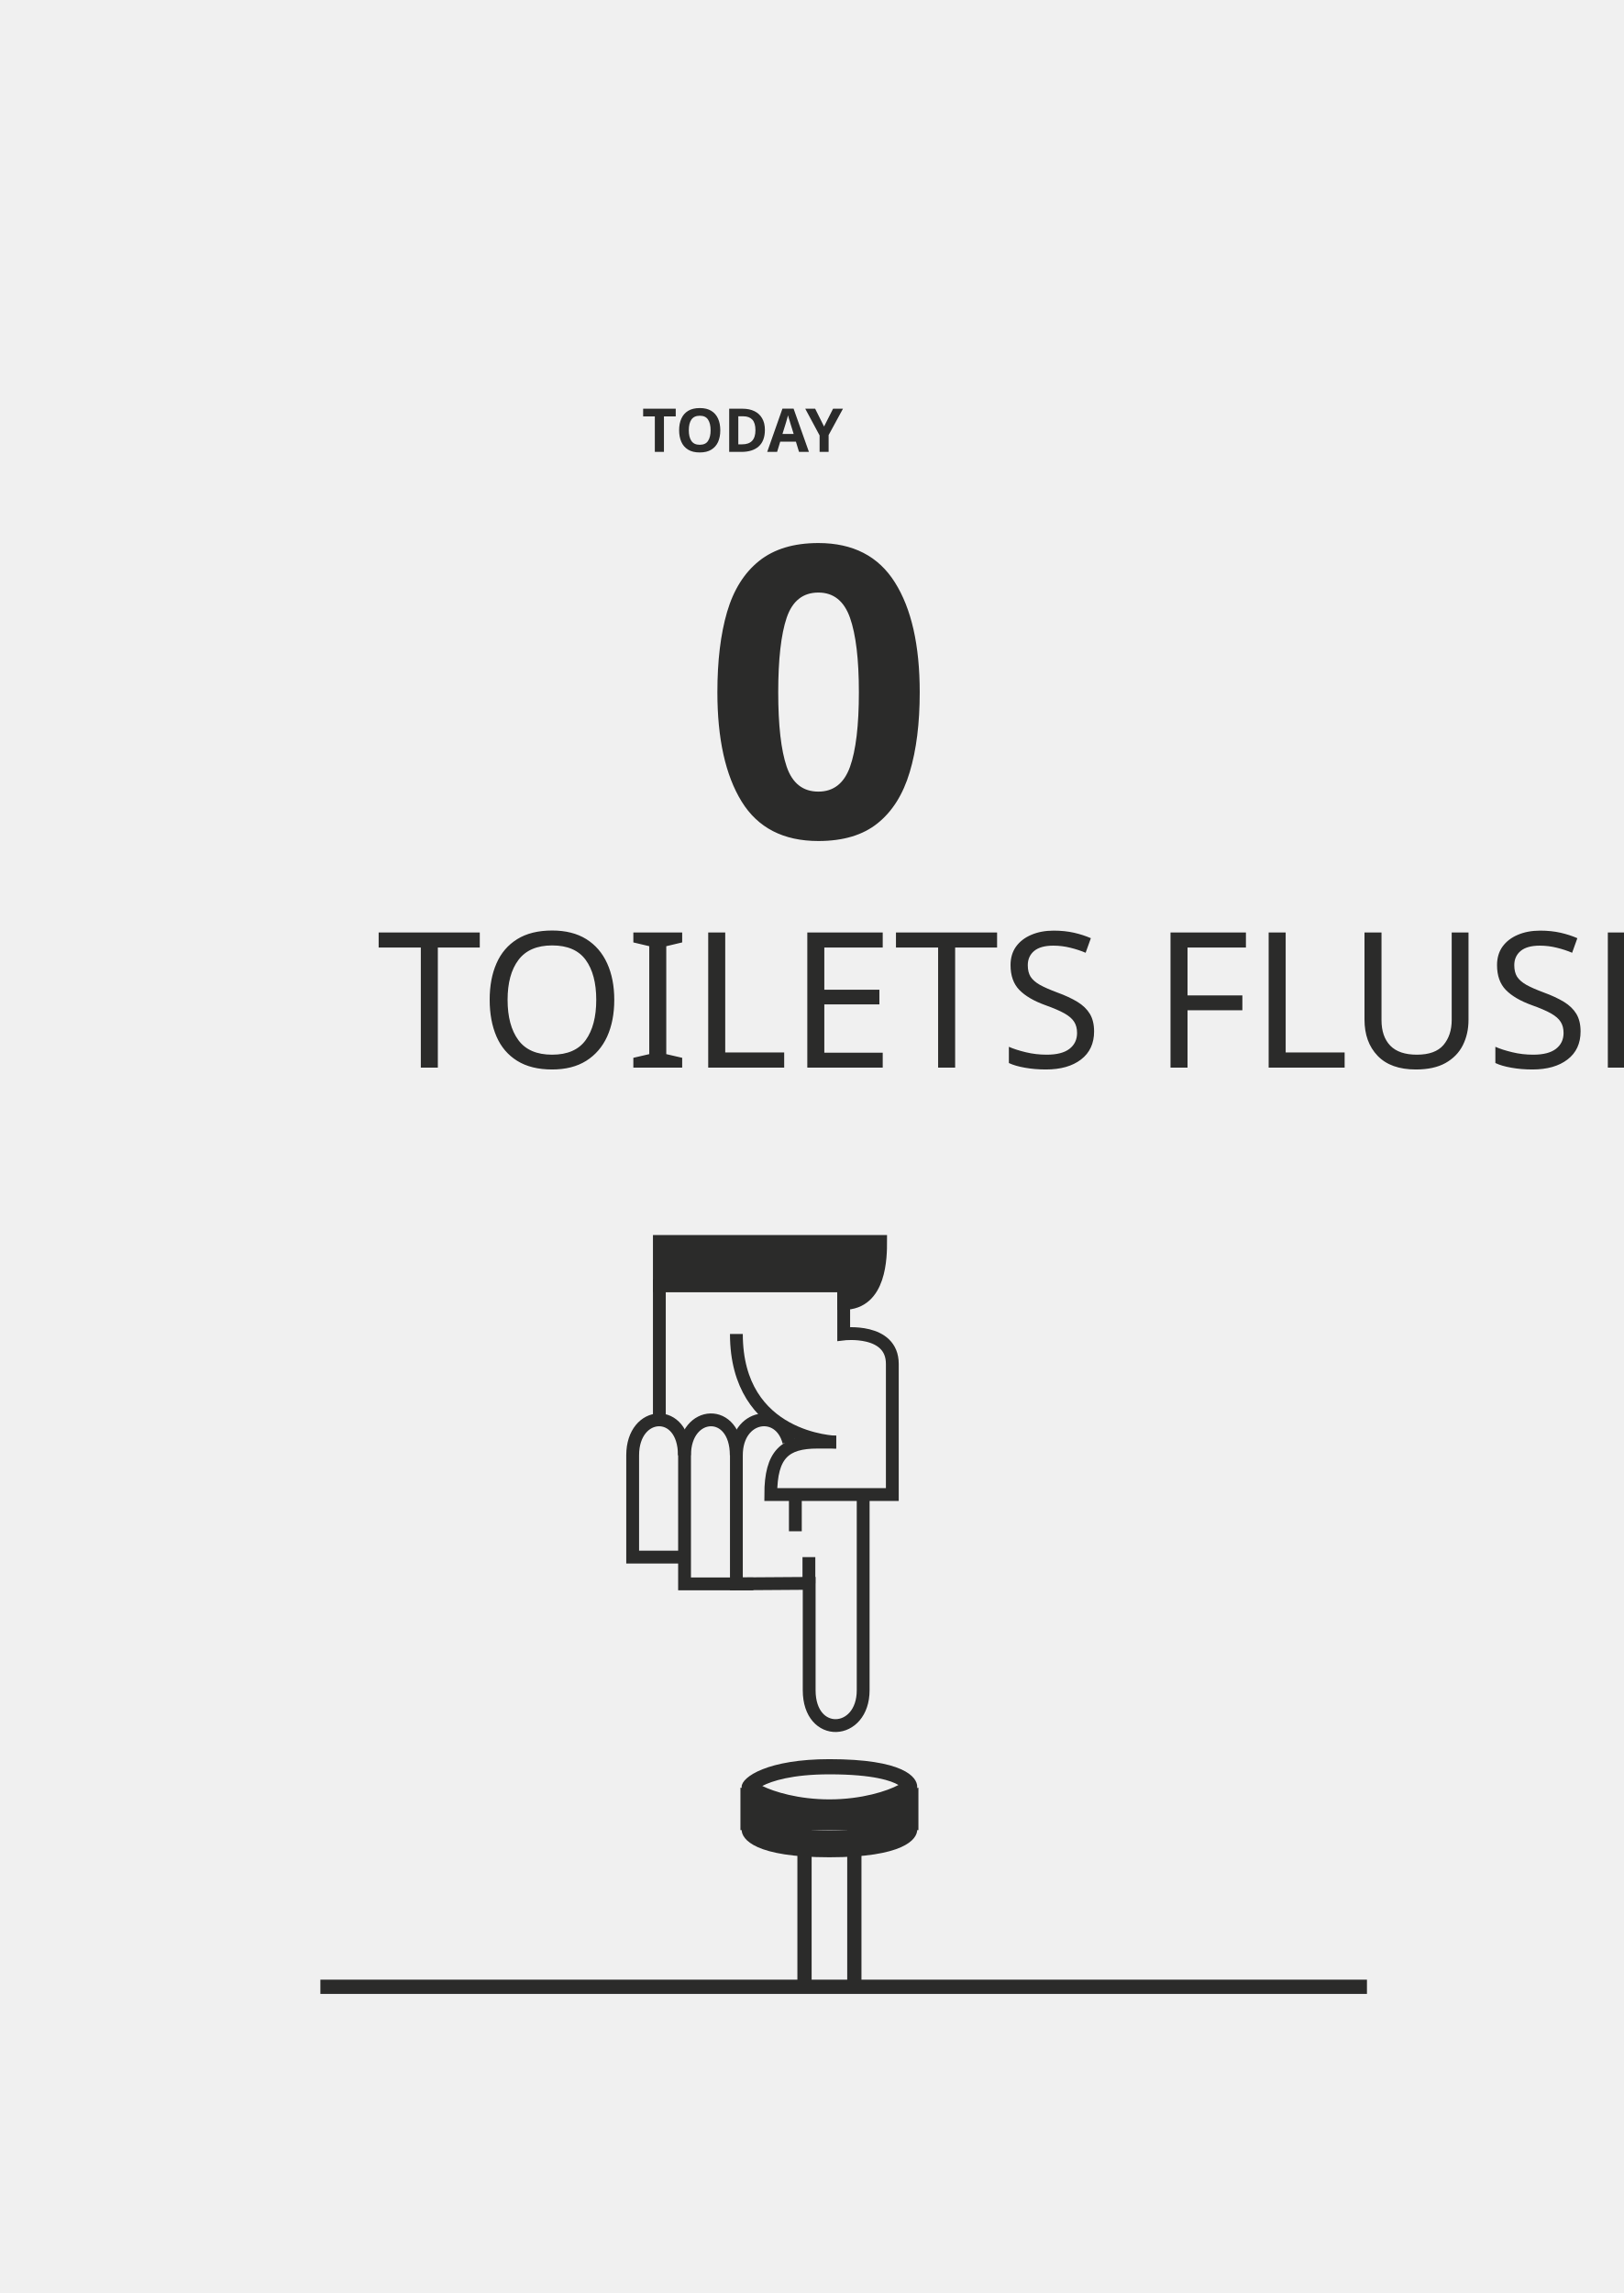
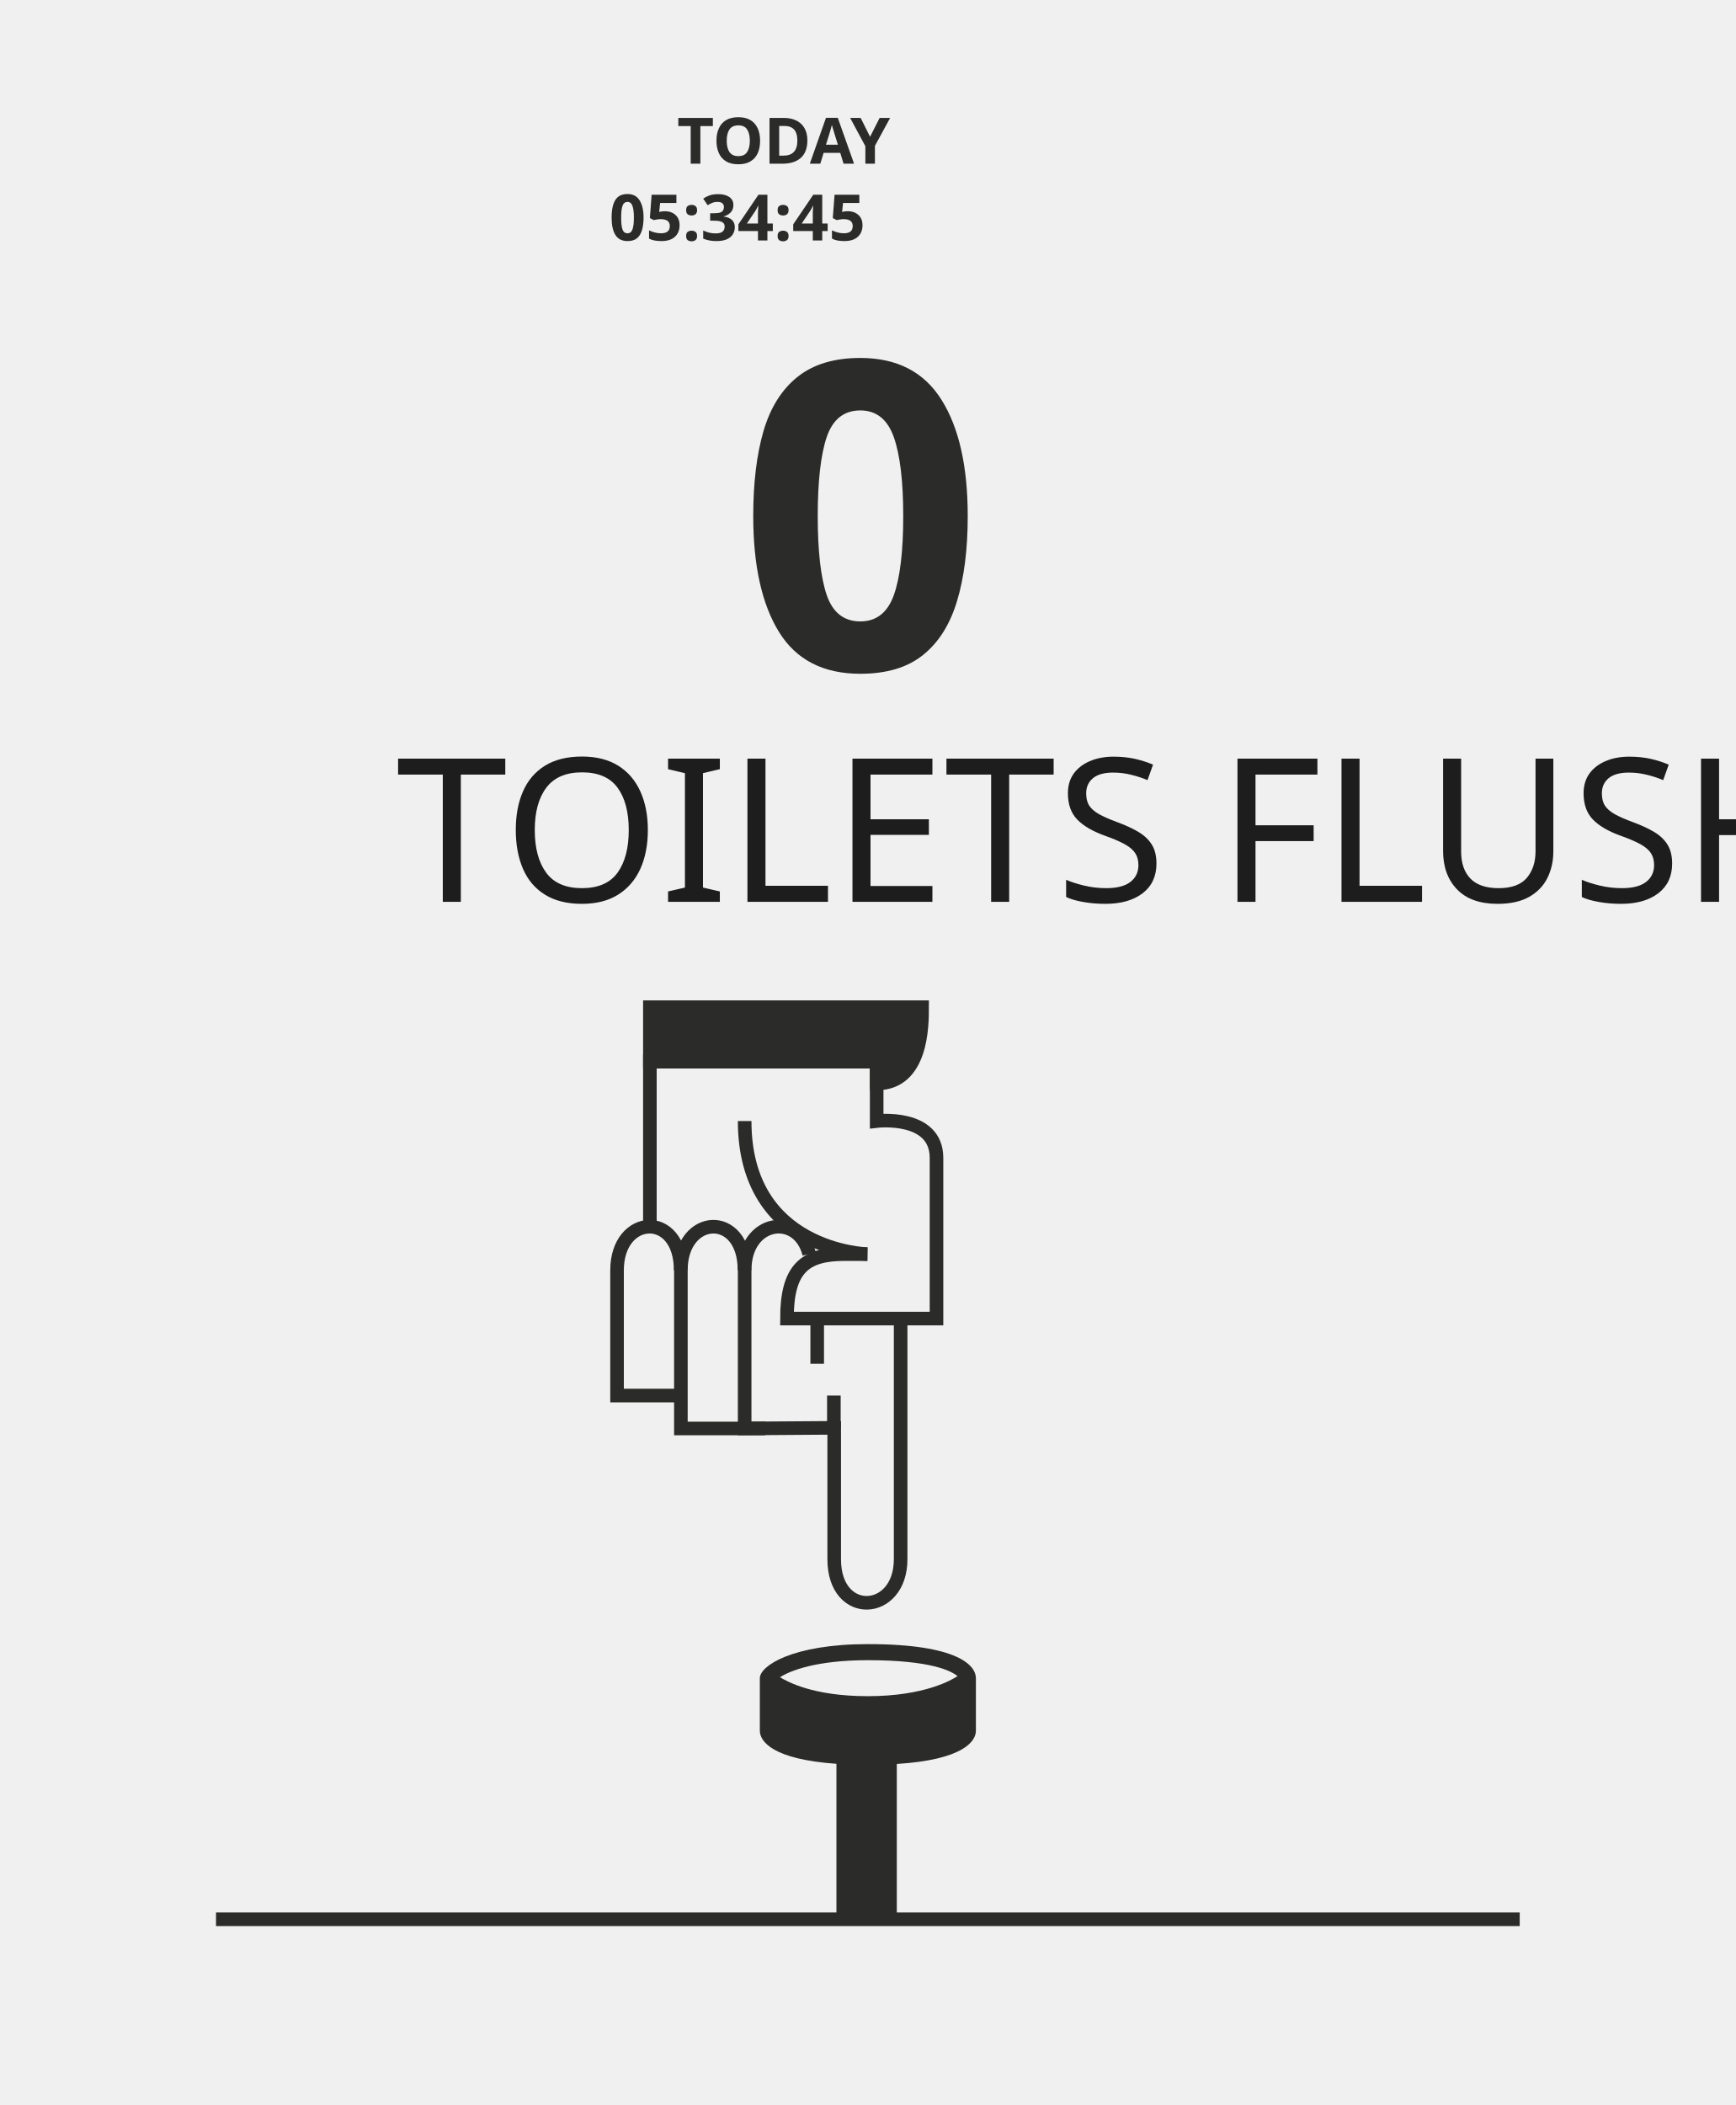
- <svg xmlns="http://www.w3.org/2000/svg" version="1.2" width="285" height="402.5" id="svg2" xml:space="preserve">
+ <svg xmlns="http://www.w3.org/2000/svg" id="svg2" version="1.1" width="287.5" height="348.621" xml:space="preserve">
  <defs id="defs6">
-     <clipPath id="clipPath32">
-       <path d="M 0,322 228,322 228,0 0,0 0,322 z" id="path34" />
+     <clipPath clipPathUnits="userSpaceOnUse" id="clipPath30">
+       <path d="m 0,278.897 230,0 L 230,0 0,0 0,278.897 z" id="path32" />
    </clipPath>
  </defs>
-   <g transform="matrix(1.25,0,0,-1.25,0,402.5)" id="g10">
-     <text transform="matrix(1,0,0,-1,90.1631,258.5415)" id="text12">
-       <tspan x="0 9.787 20.964 31.107 40.818" y="0" id="tspan14" style="font-size:8.481px;font-variant:normal;font-weight:bold;font-stretch:normal;writing-mode:lr-tb;fill:#2b2b2a;fill-opacity:1;fill-rule:nonzero;stroke:none;font-family:Idlewild Bold;-inkscape-font-specification:Idlewild-Bold">TODAY</tspan>
+   <g id="g10" transform="matrix(1.25,0,0,-1.25,0,348.6212)">
+     <text transform="matrix(1,0,0,-1,89.7109,257.2104)" id="text12">
+       <tspan style="fill:#2b2b2a;fill-opacity:1;fill-rule:nonzero;stroke:none;font-family:Idlewild Bold;font-variant:normal;font-weight:bold;font-stretch:normal;font-size:8.481;writing-mode:lr;-inkscape-font-specification:Idlewild-Bold" x="0" y="0" id="tspan14">TODAY</tspan>
+       <tspan style="fill:#2b2b2a;fill-opacity:1;fill-rule:nonzero;stroke:none;font-family:Idlewild Bold;font-variant:normal;font-weight:bold;font-stretch:normal;font-size:8.481;writing-mode:lr;-inkscape-font-specification:Idlewild-Bold" x="-8.981" y="10.177" id="date">05:34:45</tspan>
    </text>
-     <text x="115" y="-204.46" text-anchor="middle" transform="scale(1,-1)" id="value" style="font-size:56.938px;font-variant:normal;font-weight:900;font-stretch:normal;writing-mode:lr-tb;fill:#2b2b2a;fill-opacity:1;fill-rule:nonzero;stroke:none;font-family:TSTAR PRO Headline;-inkscape-font-specification:TSTARPRO-Headline">0</text>
-     <text transform="matrix(1,0,0,-1,52.9199,172.0806)" id="text20">
-       <tspan x="0 7.33 18.112 22.626 30.169 38.799 46.395 55.238 59.62 67.746 75.023 85.885 94.728 105.776 114.407" y="0" id="tspan22" style="font-size:26.557px;font-variant:normal;font-weight:300;font-stretch:condensed;writing-mode:lr-tb;fill:#2b2b2a;fill-opacity:1;fill-rule:nonzero;stroke:none;font-family:Gotham HTF Light Condensed;-inkscape-font-specification:GothamHTF-LightCondensed">TOILETS FLUSHED</tspan>
+     <text transform="matrix(1,0,0,-1,70.0483,190.1899)" style="fill:#2b2b2a;fill-opacity:1;fill-rule:nonzero;stroke:none;font-family:TSTAR PRO Headline;font-variant:normal;font-weight:900;font-stretch:normal;font-size:56.938;writing-mode:lr;-inkscape-font-specification:TSTARPRO-Headline" text-anchor="middle" x="44" y="0" id="value">0</text>
+     <text transform="matrix(1,0,0,-1,52.4863,159.4106)" id="text22" style="-inkscape-font-specification:Gotham HTF;font-family:Gotham HTF">
+       <tspan style="fill:#1d1d1d;fill-opacity:1;fill-rule:nonzero;stroke:none;font-family:Gotham HTF;font-variant:normal;font-weight:300;font-stretch:condensed;font-size:26.557;writing-mode:lr;-inkscape-font-specification:Gotham HTF" x="0 7.33 18.112 22.626 30.169 38.799 46.395 55.238 59.62 67.746 75.023 85.885 94.728 105.776 114.407" y="0" id="tspan24">TOILETS FLUSHED</tspan>
    </text>
-     <g transform="translate(129,65)" id="g24">
-       <path d="M 0,0 -25,0 -25,5.965 -12.5,3.521 0,5.965 0,0 z" id="path26" style="fill:#2b2b2a;fill-opacity:1;fill-rule:nonzero;stroke:none" />
-     </g>
-     <g id="g28">
-       <g clip-path="url(#clipPath32)" id="g30">
-         <g transform="translate(116.5,74.9653)" id="g36">
-           <path d="m 0,0 c -8.588,0 -12.333,-2.478 -12.333,-3.889 0,-1.411 5.521,-3.889 12.333,-3.889 6.811,0 12.333,2.478 12.333,3.889 C 12.333,-2.478 10.366,0 0,0 m 0,-2.13 c 6.236,0 8.744,-0.926 9.696,-1.497 C 8.164,-4.454 4.588,-5.648 0,-5.648 c -4.34,0 -7.775,1.068 -9.43,1.884 1.334,0.702 4.22,1.634 9.43,1.634" id="path38" style="fill:#2b2b2a;fill-opacity:1;fill-rule:nonzero;stroke:none" />
+     <g id="g26">
+       <g id="g28" clip-path="url(#clipPath30)">
+         <g id="g34" transform="translate(115,58.9341)">
+           <path d="M 0,0 C 8.376,0 11.077,-1.438 11.881,-2.111 11.192,-2.563 7.583,-4.768 0,-4.768 c -7.334,0 -10.704,1.957 -11.643,2.509 C -10.313,-1.396 -6.84,0 0,0 m 14.315,-9.348 0,6.964 c 0,1.638 -2.283,4.514 -14.315,4.514 -9.968,0 -14.315,-2.876 -14.315,-4.514 l 0,-6.964 c 0,-1.427 1.737,-3.794 10.148,-4.379 l 0,-20.599 8,0 0,20.578 c 8.697,0.544 10.482,2.955 10.482,4.4" style="fill:#2b2b2a;fill-opacity:1;fill-rule:nonzero;stroke:none" id="path36" />
        </g>
-         <g transform="translate(128.8335,65.0766)" id="g40">
-           <path d="m 0,0 c 0,-1.412 -1.967,-3.889 -12.333,-3.889 -10.367,0 -12.334,2.477 -12.334,3.889 0,1.411 5.522,-0.111 12.334,-0.111 C -5.522,-0.111 0,1.411 0,0" id="path42" style="fill:#2b2b2a;fill-opacity:1;fill-rule:nonzero;stroke:none" />
+         <g id="g38" transform="translate(119.3418,104.1929)">
+           <path d="m 0,0 0,-31.889 c 0,-7.437 -8.803,-7.936 -8.803,0 l 0,17.415 -11.866,-0.082 0,20.958 c 0,6.695 7.115,7.774 8.557,2.162" style="fill:none;stroke:#2b2b2a;stroke-opacity:1;stroke-width:1.801;stroke-linecap:butt;stroke-linejoin:miter;stroke-miterlimit:10;stroke-dasharray:none" id="path40" />
        </g>
-         <g transform="translate(192,43)" id="g44">
-           <path d="M 0,0 -147,0" id="path46" style="fill:#ffffff;fill-opacity:1;fill-rule:nonzero;stroke:#2b2b2a;stroke-width:2;stroke-linecap:butt;stroke-linejoin:miter;stroke-miterlimit:10;stroke-opacity:1;stroke-dasharray:none" />
+         <g id="g42" transform="translate(98.6528,110.5952)">
+           <path d="m 0,0 c 0,7.937 -8.43,7.453 -8.43,0 l 0,-20.958 11.206,0" style="fill:none;stroke:#2b2b2a;stroke-opacity:1;stroke-width:1.801;stroke-linecap:butt;stroke-linejoin:miter;stroke-miterlimit:10;stroke-dasharray:none" id="path44" />
        </g>
-         <g transform="translate(113,43)" id="g48">
-           <path d="M 0,0 0,25 7,25 7,0" id="path50" style="fill:none;stroke:#2b2b2a;stroke-width:2;stroke-linecap:butt;stroke-linejoin:miter;stroke-miterlimit:10;stroke-opacity:1;stroke-dasharray:none" />
+         <g id="g46" transform="translate(90.1934,110.5952)">
+           <path d="m 0,0 c 0,7.937 -8.429,7.453 -8.429,0 l 0,-16.599 8.459,0" style="fill:none;stroke:#2b2b2a;stroke-opacity:1;stroke-width:1.801;stroke-linecap:butt;stroke-linejoin:miter;stroke-miterlimit:10;stroke-dasharray:none" id="path48" />
        </g>
-         <g transform="translate(121.2397,112.124)" id="g52">
-           <path d="m 0,0 0,-27.475 c 0,-6.408 -7.584,-6.838 -7.584,0 l 0,15.004 -10.224,-0.07 0,18.057 c 0,5.767 6.13,6.697 7.372,1.863" id="path54" style="fill:none;stroke:#2b2b2a;stroke-width:1.801;stroke-linecap:butt;stroke-linejoin:miter;stroke-miterlimit:10;stroke-opacity:1;stroke-dasharray:none" />
+         <g id="g50" transform="translate(86.1152,116.3599)">
+           <path d="m 0,0 0,21.88 30.051,0 0,-7.87 c 0,0 7.927,0.947 7.927,-4.883 l 0,-21.294 -19.815,0 c 0,6.597 2.339,8.542 7.613,8.542 l 3.049,0" style="fill:none;stroke:#2b2b2a;stroke-opacity:1;stroke-width:1.801;stroke-linecap:butt;stroke-linejoin:miter;stroke-miterlimit:10;stroke-dasharray:none" id="path52" />
        </g>
-         <g transform="translate(103.4146,117.6396)" id="g56">
-           <path d="m 0,0 c 0,6.838 -7.263,6.422 -7.263,0 l 0,-18.057 9.655,0" id="path58" style="fill:none;stroke:#2b2b2a;stroke-width:1.801;stroke-linecap:butt;stroke-linejoin:miter;stroke-miterlimit:10;stroke-opacity:1;stroke-dasharray:none" />
+         <g id="g54" transform="translate(98.6729,130.3696)">
+           <path d="M 0,0 C 0,-17.285 16.268,-17.635 16.268,-17.635" style="fill:none;stroke:#2b2b2a;stroke-opacity:1;stroke-width:1.801;stroke-linecap:butt;stroke-linejoin:miter;stroke-miterlimit:10;stroke-dasharray:none" id="path56" />
        </g>
-         <g transform="translate(96.1265,117.6396)" id="g60">
-           <path d="m 0,0 c 0,6.838 -7.263,6.422 -7.263,0 l 0,-14.301 7.288,0" id="path62" style="fill:none;stroke:#2b2b2a;stroke-width:1.801;stroke-linecap:butt;stroke-linejoin:miter;stroke-miterlimit:10;stroke-opacity:1;stroke-dasharray:none" />
+         <g id="g58" transform="translate(86.1152,138.2397)">
+           <path d="m 0,0 0,7.209 36.071,0 c 0,-2.407 0,-10.099 -6.02,-10.099 L 30.051,0 0,0 z" style="fill:#2b2b2a;fill-opacity:1;fill-rule:nonzero;stroke:none" id="path60" />
        </g>
-         <g transform="translate(92.6128,122.6064)" id="g64">
-           <path d="m 0,0 0,18.852 25.891,0 0,-6.782 c 0,0 6.83,0.817 6.83,-4.207 l 0,-18.345 -17.073,0 c 0,5.683 2.016,7.359 6.56,7.359 l 2.627,0" id="path66" style="fill:none;stroke:#2b2b2a;stroke-width:1.801;stroke-linecap:butt;stroke-linejoin:miter;stroke-miterlimit:10;stroke-opacity:1;stroke-dasharray:none" />
+         <g id="g62" transform="translate(86.1152,138.2397)">
+           <path d="m 0,0 0,7.209 36.071,0 c 0,-2.407 0,-10.099 -6.02,-10.099 L 30.051,0 0,0 z" style="fill:none;stroke:#2b2b2a;stroke-opacity:1;stroke-width:1.801;stroke-linecap:butt;stroke-linejoin:miter;stroke-miterlimit:10;stroke-dasharray:none" id="path64" />
        </g>
-         <g transform="translate(103.4321,134.6767)" id="g68">
-           <path d="M 0,0 C 0,-14.893 14.016,-15.193 14.016,-15.193" id="path70" style="fill:none;stroke:#2b2b2a;stroke-width:1.801;stroke-linecap:butt;stroke-linejoin:miter;stroke-miterlimit:10;stroke-opacity:1;stroke-dasharray:none" />
+         <g id="g66" transform="translate(108.2861,104.1929)">
+           <path d="M 0,0 0,-5.984" style="fill:none;stroke:#2b2b2a;stroke-opacity:1;stroke-width:1.801;stroke-linecap:butt;stroke-linejoin:miter;stroke-miterlimit:10;stroke-dasharray:none" id="path68" />
        </g>
-         <g transform="translate(92.6128,141.458)" id="g72">
-           <path d="m 0,0 0,6.211 31.078,0 c 0,-2.074 0,-8.701 -5.187,-8.701 L 25.891,0 0,0 z" id="path74" style="fill:#2b2b2a;fill-opacity:1;fill-rule:nonzero;stroke:none" />
+         <g id="g70" transform="translate(110.4951,93.9966)">
+           <path d="M 0,0 0,-4.277" style="fill:none;stroke:#2b2b2a;stroke-opacity:1;stroke-width:1.801;stroke-linecap:butt;stroke-linejoin:miter;stroke-miterlimit:10;stroke-dasharray:none" id="path72" />
        </g>
-         <g transform="translate(92.6128,141.458)" id="g76">
-           <path d="m 0,0 0,6.211 31.078,0 c 0,-2.074 0,-8.701 -5.187,-8.701 L 25.891,0 0,0 z" id="path78" style="fill:none;stroke:#2b2b2a;stroke-width:1.801;stroke-linecap:butt;stroke-linejoin:miter;stroke-miterlimit:10;stroke-opacity:1;stroke-dasharray:none" />
-         </g>
-         <g transform="translate(111.7144,112.124)" id="g80">
-           <path d="M 0,0 0,-5.156" id="path82" style="fill:none;stroke:#2b2b2a;stroke-width:1.801;stroke-linecap:butt;stroke-linejoin:miter;stroke-miterlimit:10;stroke-opacity:1;stroke-dasharray:none" />
-         </g>
-         <g transform="translate(113.6177,103.3388)" id="g84">
-           <path d="M 0,0 0,-3.686" id="path86" style="fill:none;stroke:#2b2b2a;stroke-width:1.801;stroke-linecap:butt;stroke-linejoin:miter;stroke-miterlimit:10;stroke-opacity:1;stroke-dasharray:none" />
+         <g id="g74" transform="translate(28.625,24.6079)">
+           <path d="M 0,0 172.75,0" style="fill:none;stroke:#2b2b2a;stroke-opacity:1;stroke-width:1.801;stroke-linecap:butt;stroke-linejoin:miter;stroke-miterlimit:10;stroke-dasharray:none" id="path76" />
        </g>
      </g>
    </g>
  </g>
</svg>
